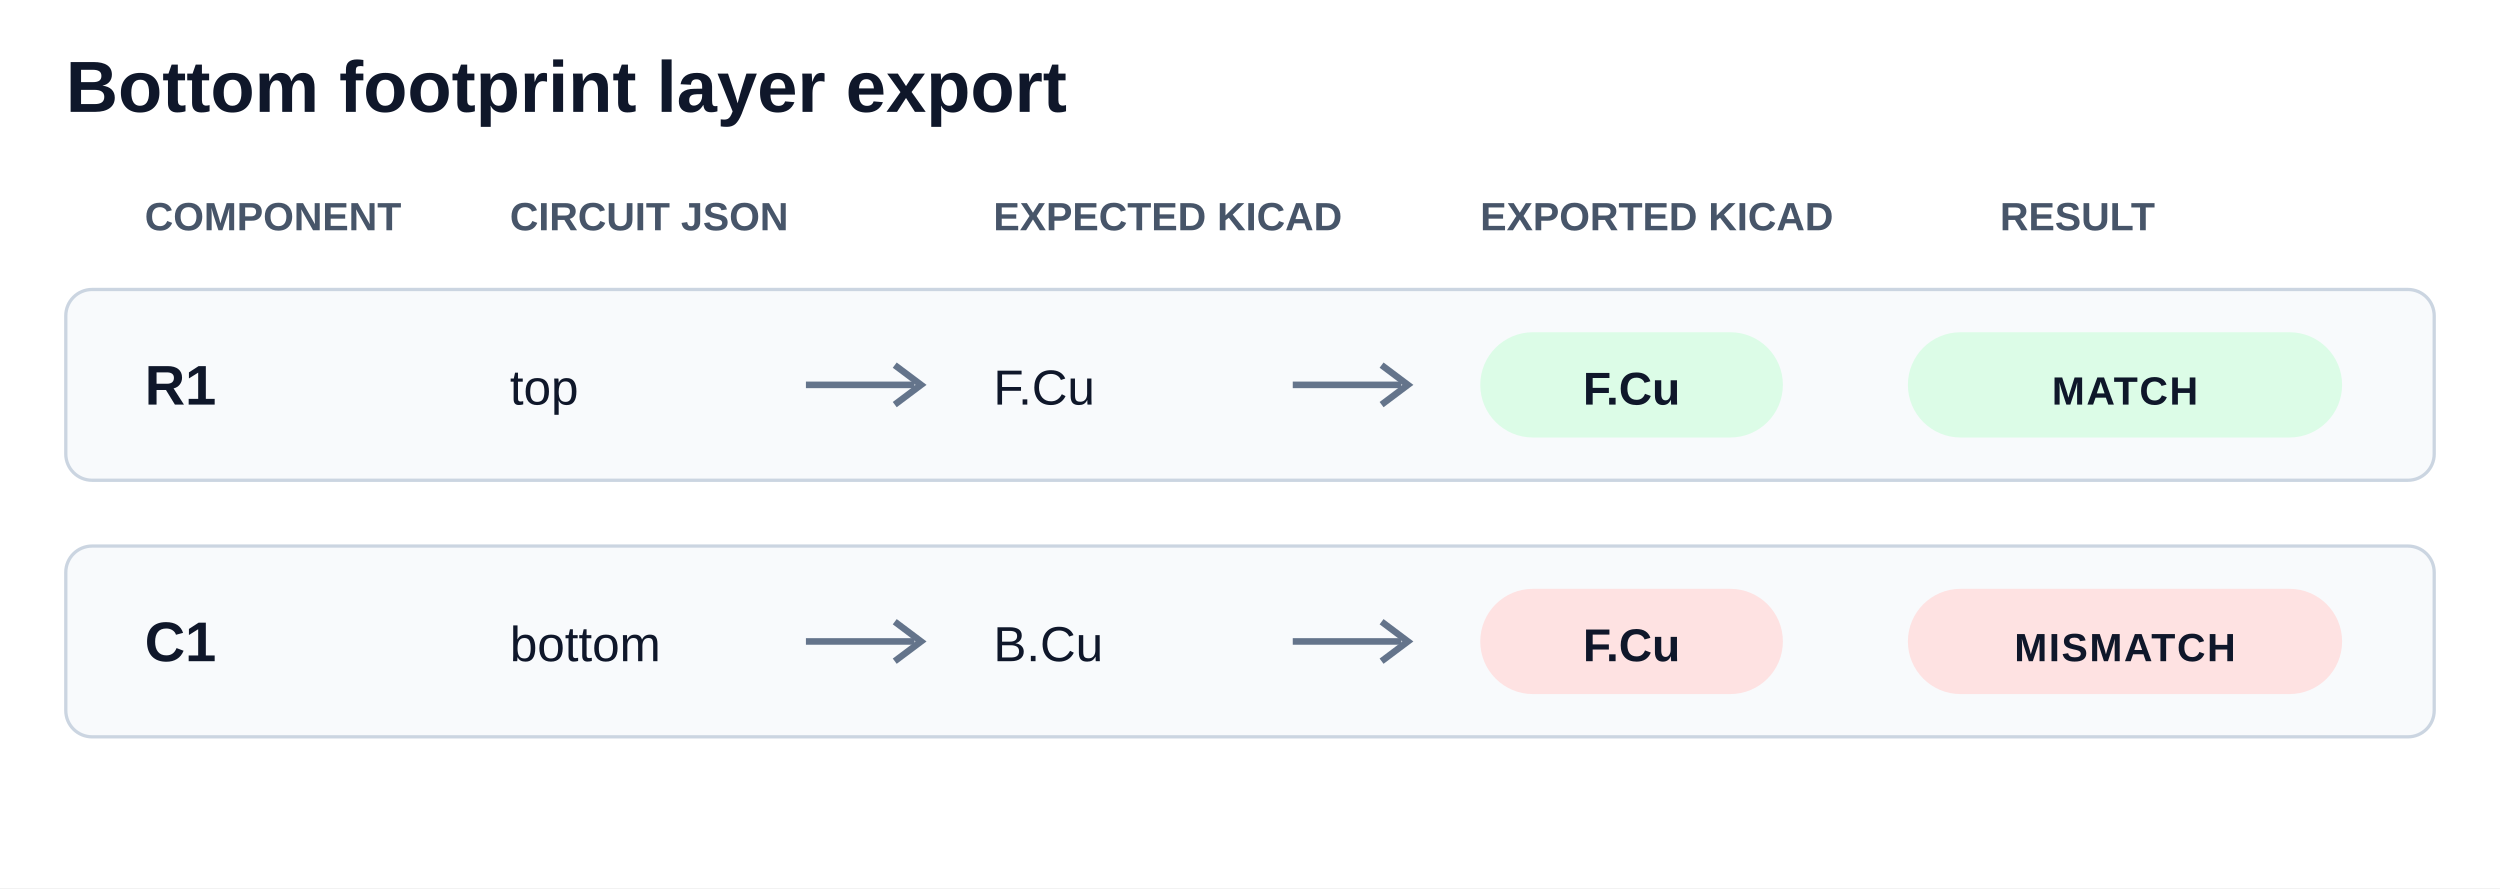
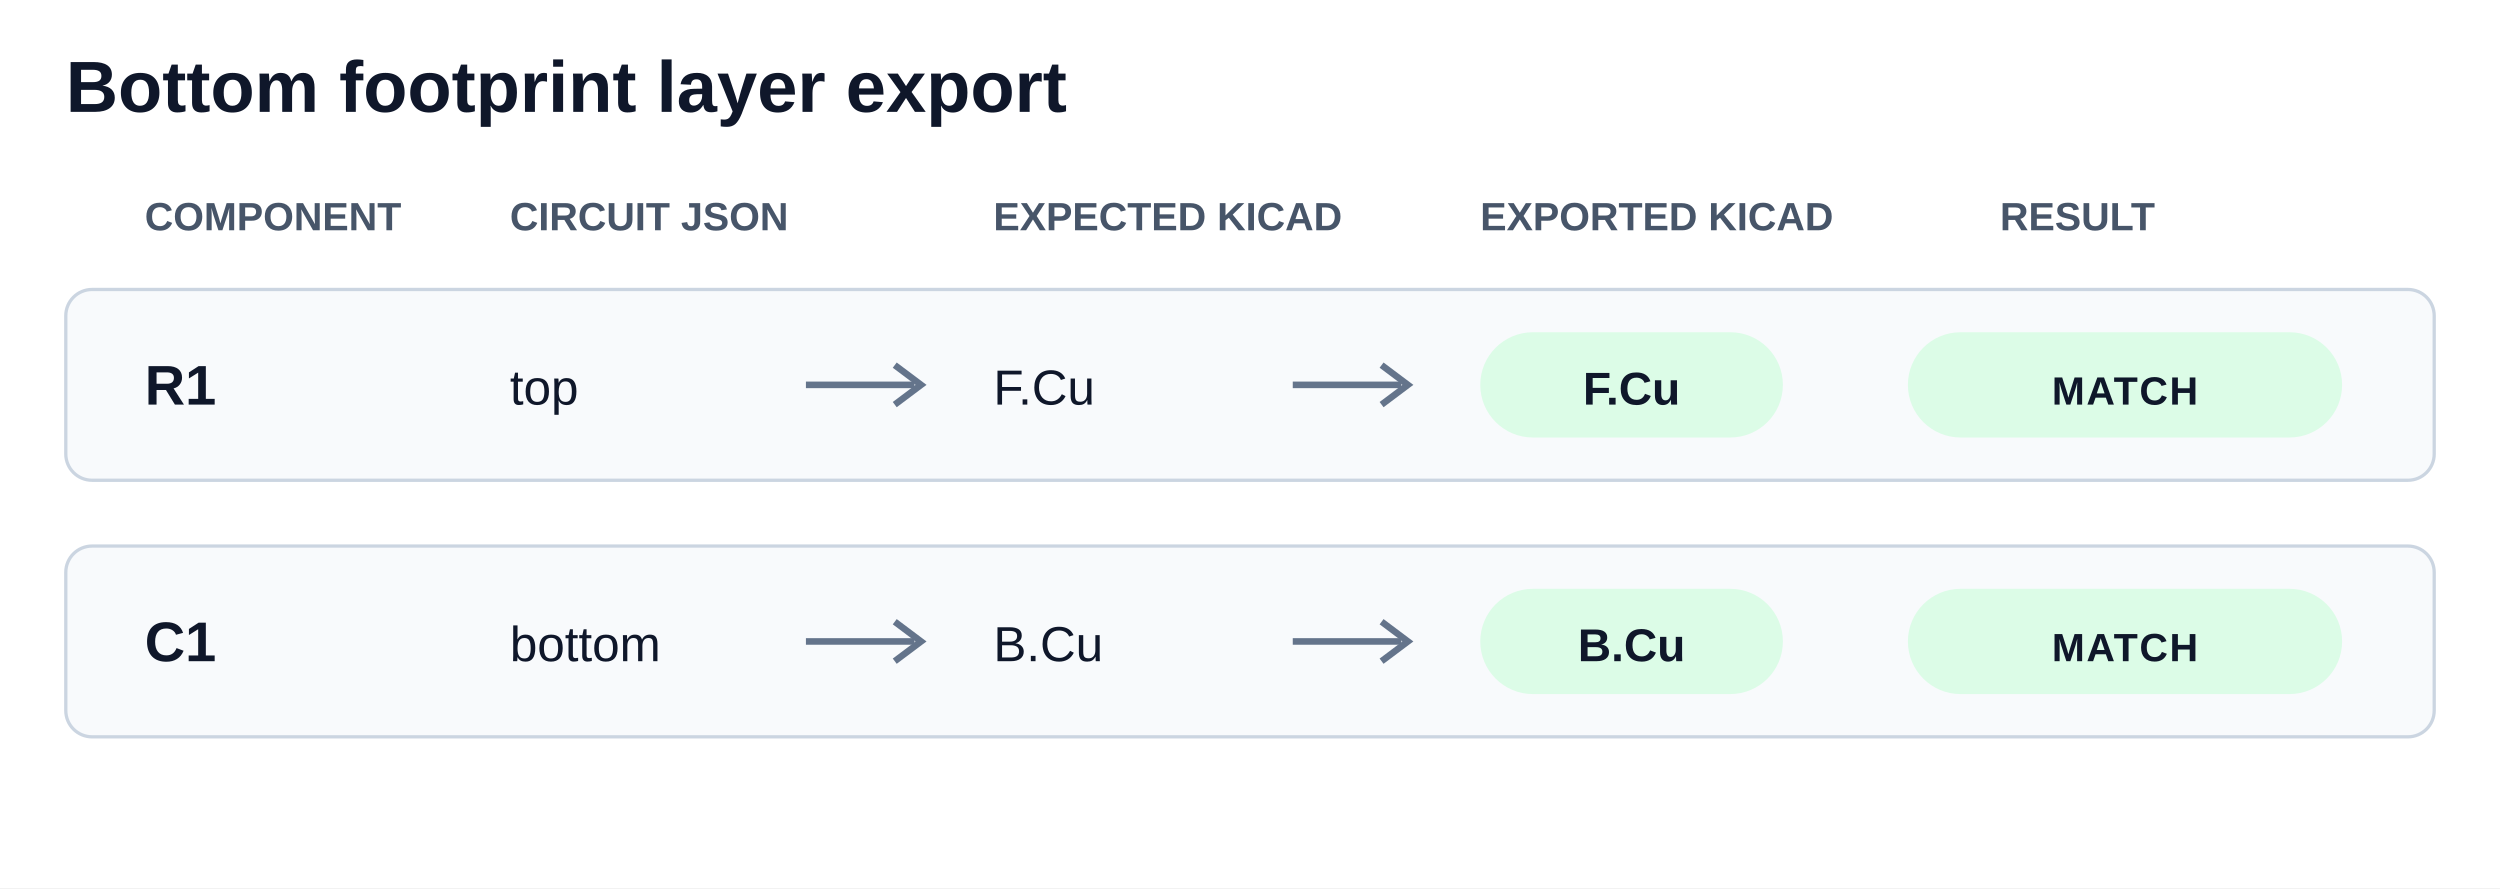
<svg xmlns="http://www.w3.org/2000/svg" width="760" height="270" viewBox="0 0 760 270">
  <style>
    text { font-family: Arial, sans-serif; fill: #0f172a; }
    .title { font-size: 22px; font-weight: 700; }
    .heading { font-size: 12px; font-weight: 700; fill: #475569; }
    .component { font-size: 17px; font-weight: 700; }
    .layer { font-size: 15px; }
    .actual { font-size: 14px; font-weight: 700; }
    .status { font-size: 12px; font-weight: 700; letter-spacing: 0.5px; }
  </style>
  <rect width="760" height="270" fill="#ffffff" />
  <text x="20" y="34" class="title">Bottom footprint layer export</text>
  <text x="44" y="70" class="heading">COMPONENT</text>
  <text x="155" y="70" class="heading">CIRCUIT JSON</text>
  <text x="302" y="70" class="heading">EXPECTED KICAD</text>
  <text x="450" y="70" class="heading">EXPORTED KICAD</text>
  <text x="608" y="70" class="heading">RESULT</text>
  <g>
    <rect x="20" y="88" width="720" height="58" rx="8" fill="#f8fafc" stroke="#cbd5e1" />
    <text x="44" y="123" class="component">R1</text>
    <text x="155" y="123" class="layer">top</text>
    <path d="M 245 117 H 278" stroke="#64748b" stroke-width="2" />
    <path d="M 272 111 L 280 117 L 272 123" fill="none" stroke="#64748b" stroke-width="2" />
    <text x="302" y="123" class="layer">F.Cu</text>
    <path d="M 393 117 H 426" stroke="#64748b" stroke-width="2" />
    <path d="M 420 111 L 428 117 L 420 123" fill="none" stroke="#64748b" stroke-width="2" />
    <rect x="450" y="101" width="92" height="32" rx="16" fill="#dcfce7" />
    <text x="496" y="123" text-anchor="middle" class="actual" fill="#15803d">F.Cu</text>
    <rect x="580" y="101" width="132" height="32" rx="16" fill="#dcfce7" />
    <text x="646" y="123" text-anchor="middle" class="status" fill="#15803d">MATCH</text>
  </g>
  <g>
    <rect x="20" y="166" width="720" height="58" rx="8" fill="#f8fafc" stroke="#cbd5e1" />
    <text x="44" y="201" class="component">C1</text>
    <text x="155" y="201" class="layer">bottom</text>
    <path d="M 245 195 H 278" stroke="#64748b" stroke-width="2" />
    <path d="M 272 189 L 280 195 L 272 201" fill="none" stroke="#64748b" stroke-width="2" />
    <text x="302" y="201" class="layer">B.Cu</text>
    <path d="M 393 195 H 426" stroke="#64748b" stroke-width="2" />
    <path d="M 420 189 L 428 195 L 420 201" fill="none" stroke="#64748b" stroke-width="2" />
-     <rect x="450" y="179" width="92" height="32" rx="16" fill="#fee2e2" />
-     <text x="496" y="201" text-anchor="middle" class="actual" fill="#dc2626">F.Cu</text>
-     <rect x="580" y="179" width="132" height="32" rx="16" fill="#fee2e2" />
-     <text x="646" y="201" text-anchor="middle" class="status" fill="#dc2626">MISMATCH</text>
+     <rect x="450" y="179" width="92" height="32" rx="16" fill="#dcfce7" />
+     <text x="496" y="201" text-anchor="middle" class="actual" fill="#15803d">B.Cu</text>
+     <rect x="580" y="179" width="132" height="32" rx="16" fill="#dcfce7" />
+     <text x="646" y="201" text-anchor="middle" class="status" fill="#15803d">MATCH</text>
  </g>
</svg>
